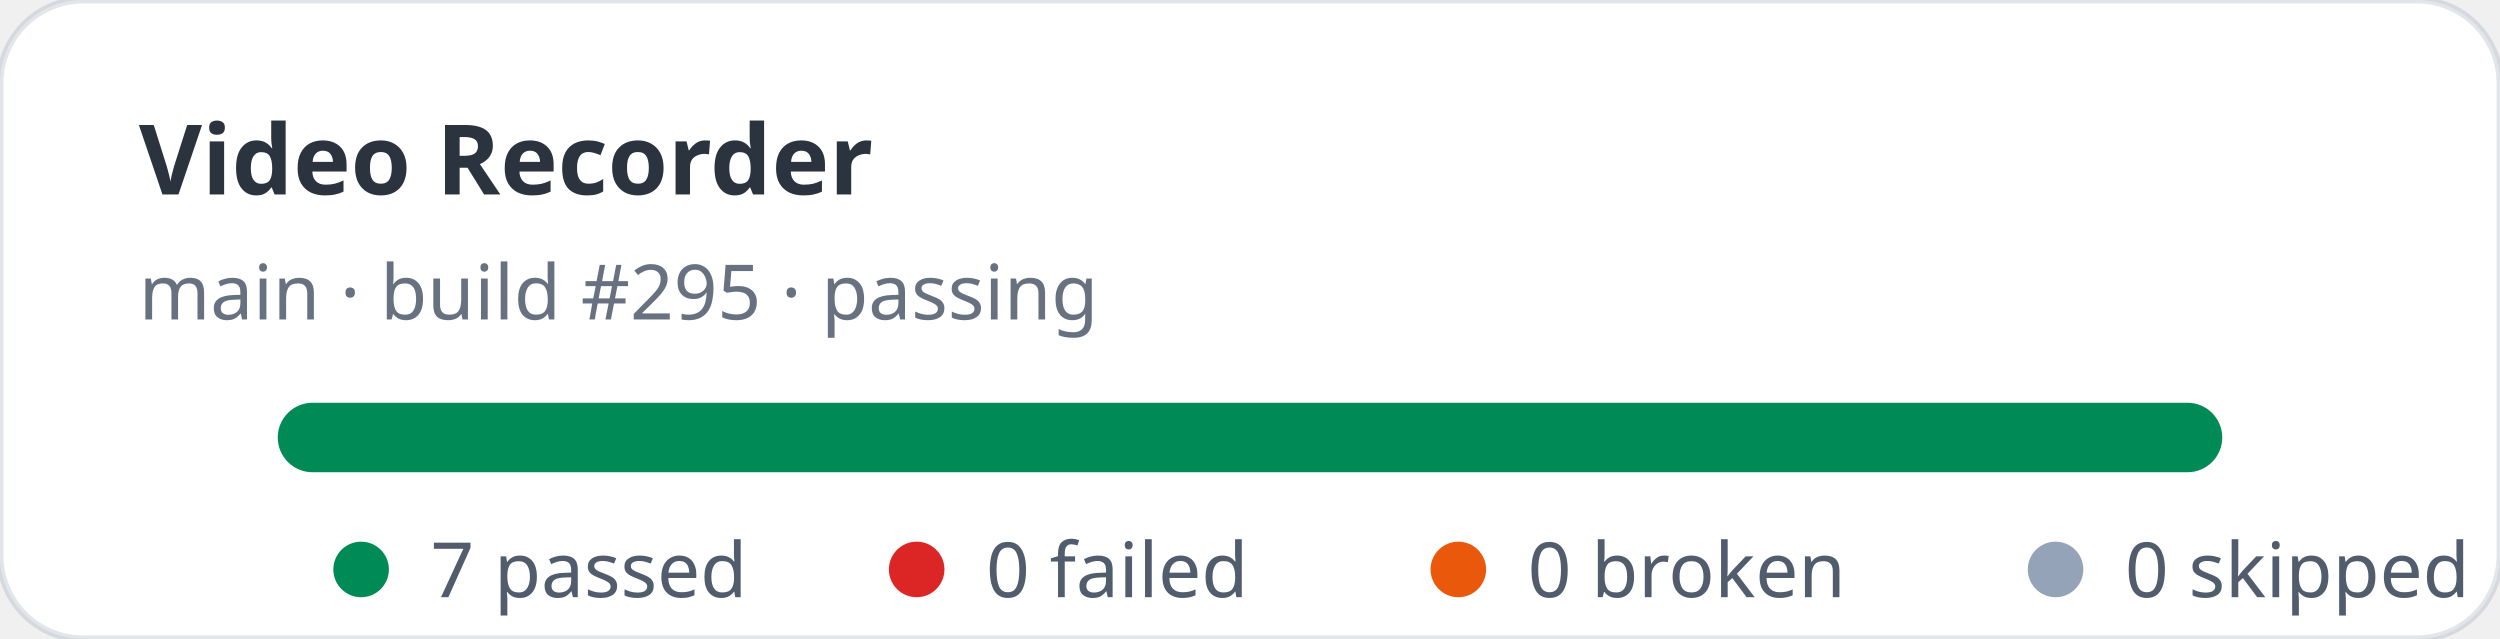
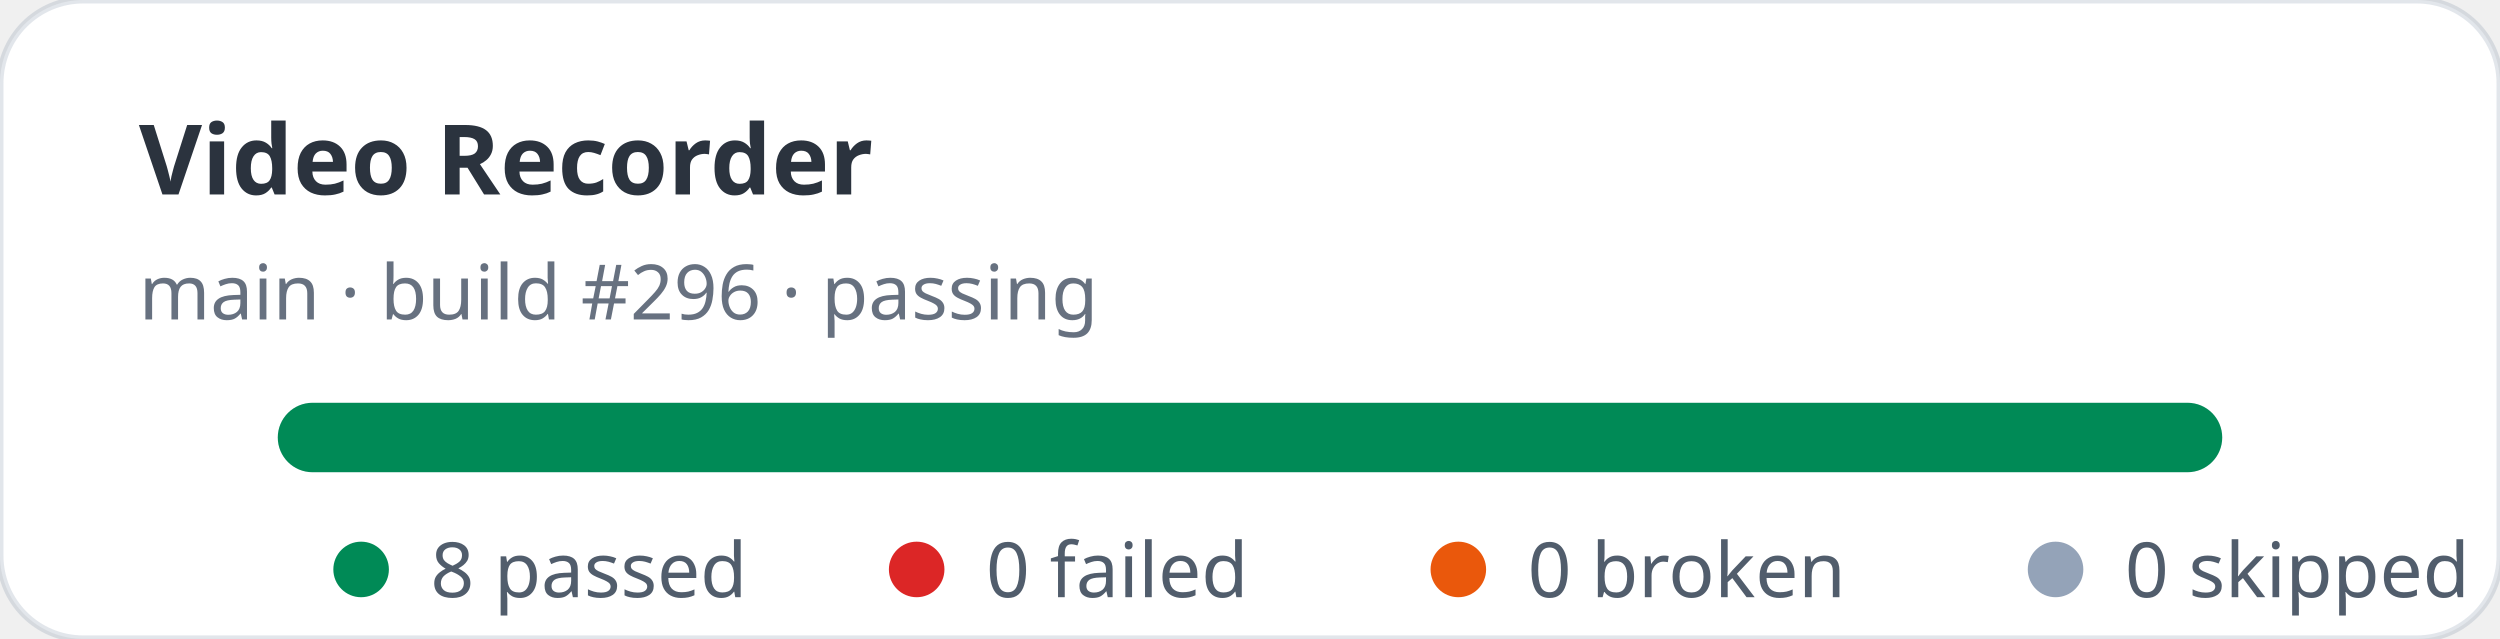
- <svg xmlns="http://www.w3.org/2000/svg" width="360" height="92" viewBox="0 0 360 92" role="img" aria-label="Video Recorder stats: 7 passed, 0 failed">
+ <svg xmlns="http://www.w3.org/2000/svg" width="360" height="92" viewBox="0 0 360 92" role="img" aria-label="Video Recorder stats: 8 passed, 0 failed">
  <rect width="360" height="92" rx="12" fill="#ffffff" stroke="rgba(11,48,86,0.12)" />
  <text x="20" y="28" fill="rgba(1,10,24,0.83)" font-family="ui-sans-serif,system-ui,sans-serif" font-size="14" font-weight="700">Video Recorder</text>
-   <text x="20" y="46" fill="rgba(2,19,44,0.6)" font-family="ui-sans-serif,system-ui,sans-serif" font-size="11">main · build #295 · passing</text>
+   <text x="20" y="46" fill="rgba(2,19,44,0.6)" font-family="ui-sans-serif,system-ui,sans-serif" font-size="11">main · build #296 · passing</text>
  <rect x="40" y="58" width="280" height="10" rx="5" fill="#e2e8f0" />
  <rect x="40" y="58" width="280" height="10" rx="5" fill="#008a56" />
  <g font-family="ui-sans-serif,system-ui,sans-serif" font-size="11" fill="rgba(1,18,40,0.68)">
    <circle cx="52" cy="82" r="4" fill="#008a56" />
-     <text x="62" y="86">7 passed</text>
+     <text x="62" y="86">8 passed</text>
    <circle cx="132" cy="82" r="4" fill="#dc2626" />
    <text x="142" y="86">0 failed</text>
    <circle cx="210" cy="82" r="4" fill="#ea580c" />
    <text x="220" y="86">0 broken</text>
    <circle cx="296" cy="82" r="4" fill="#94a3b8" />
    <text x="306" y="86">0 skipped</text>
  </g>
</svg>
